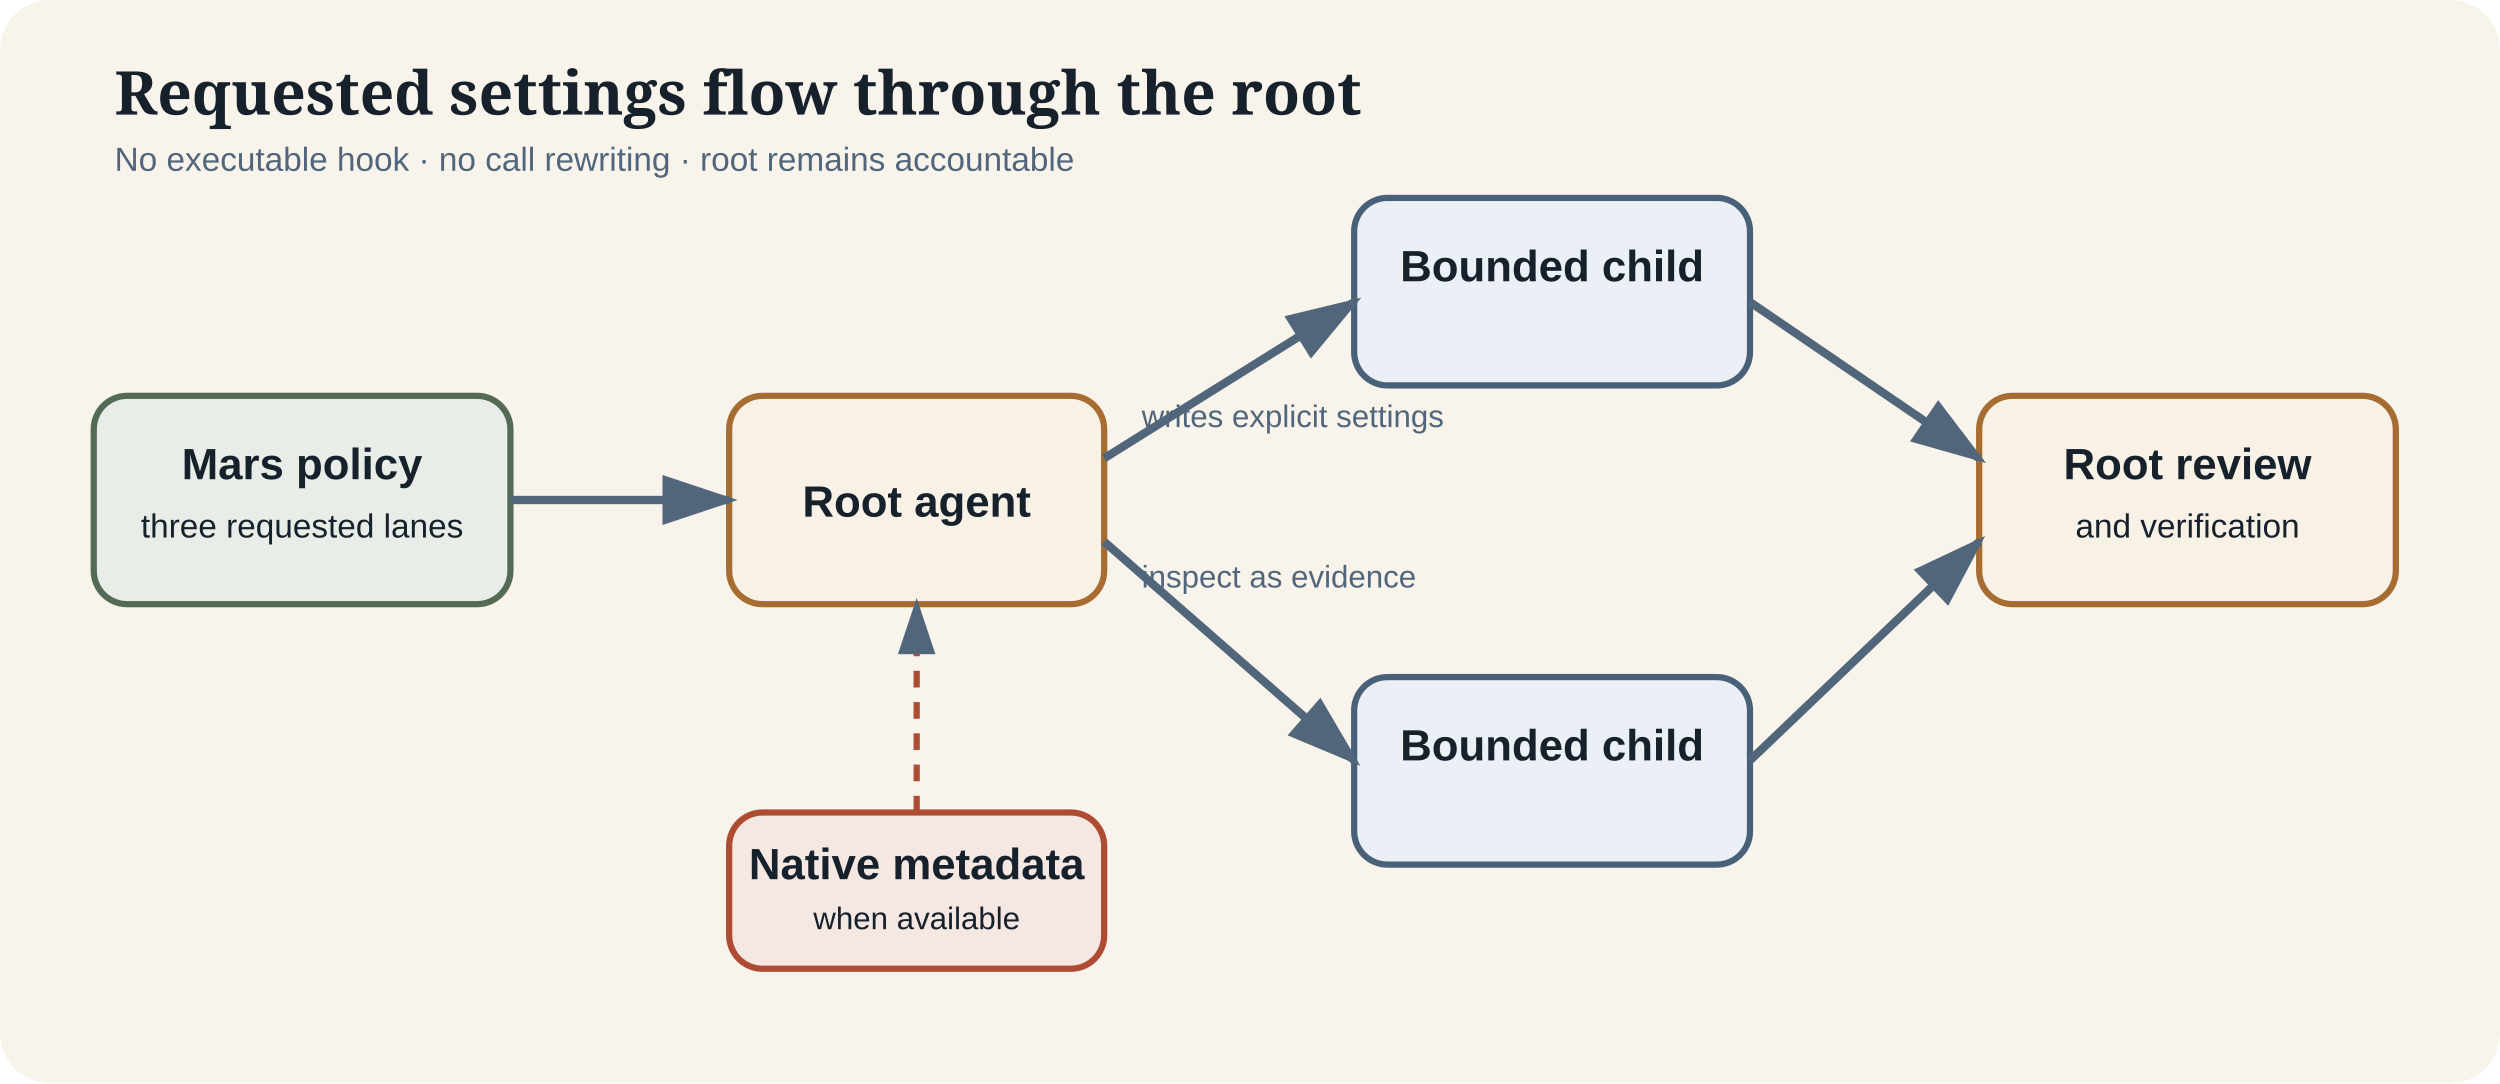
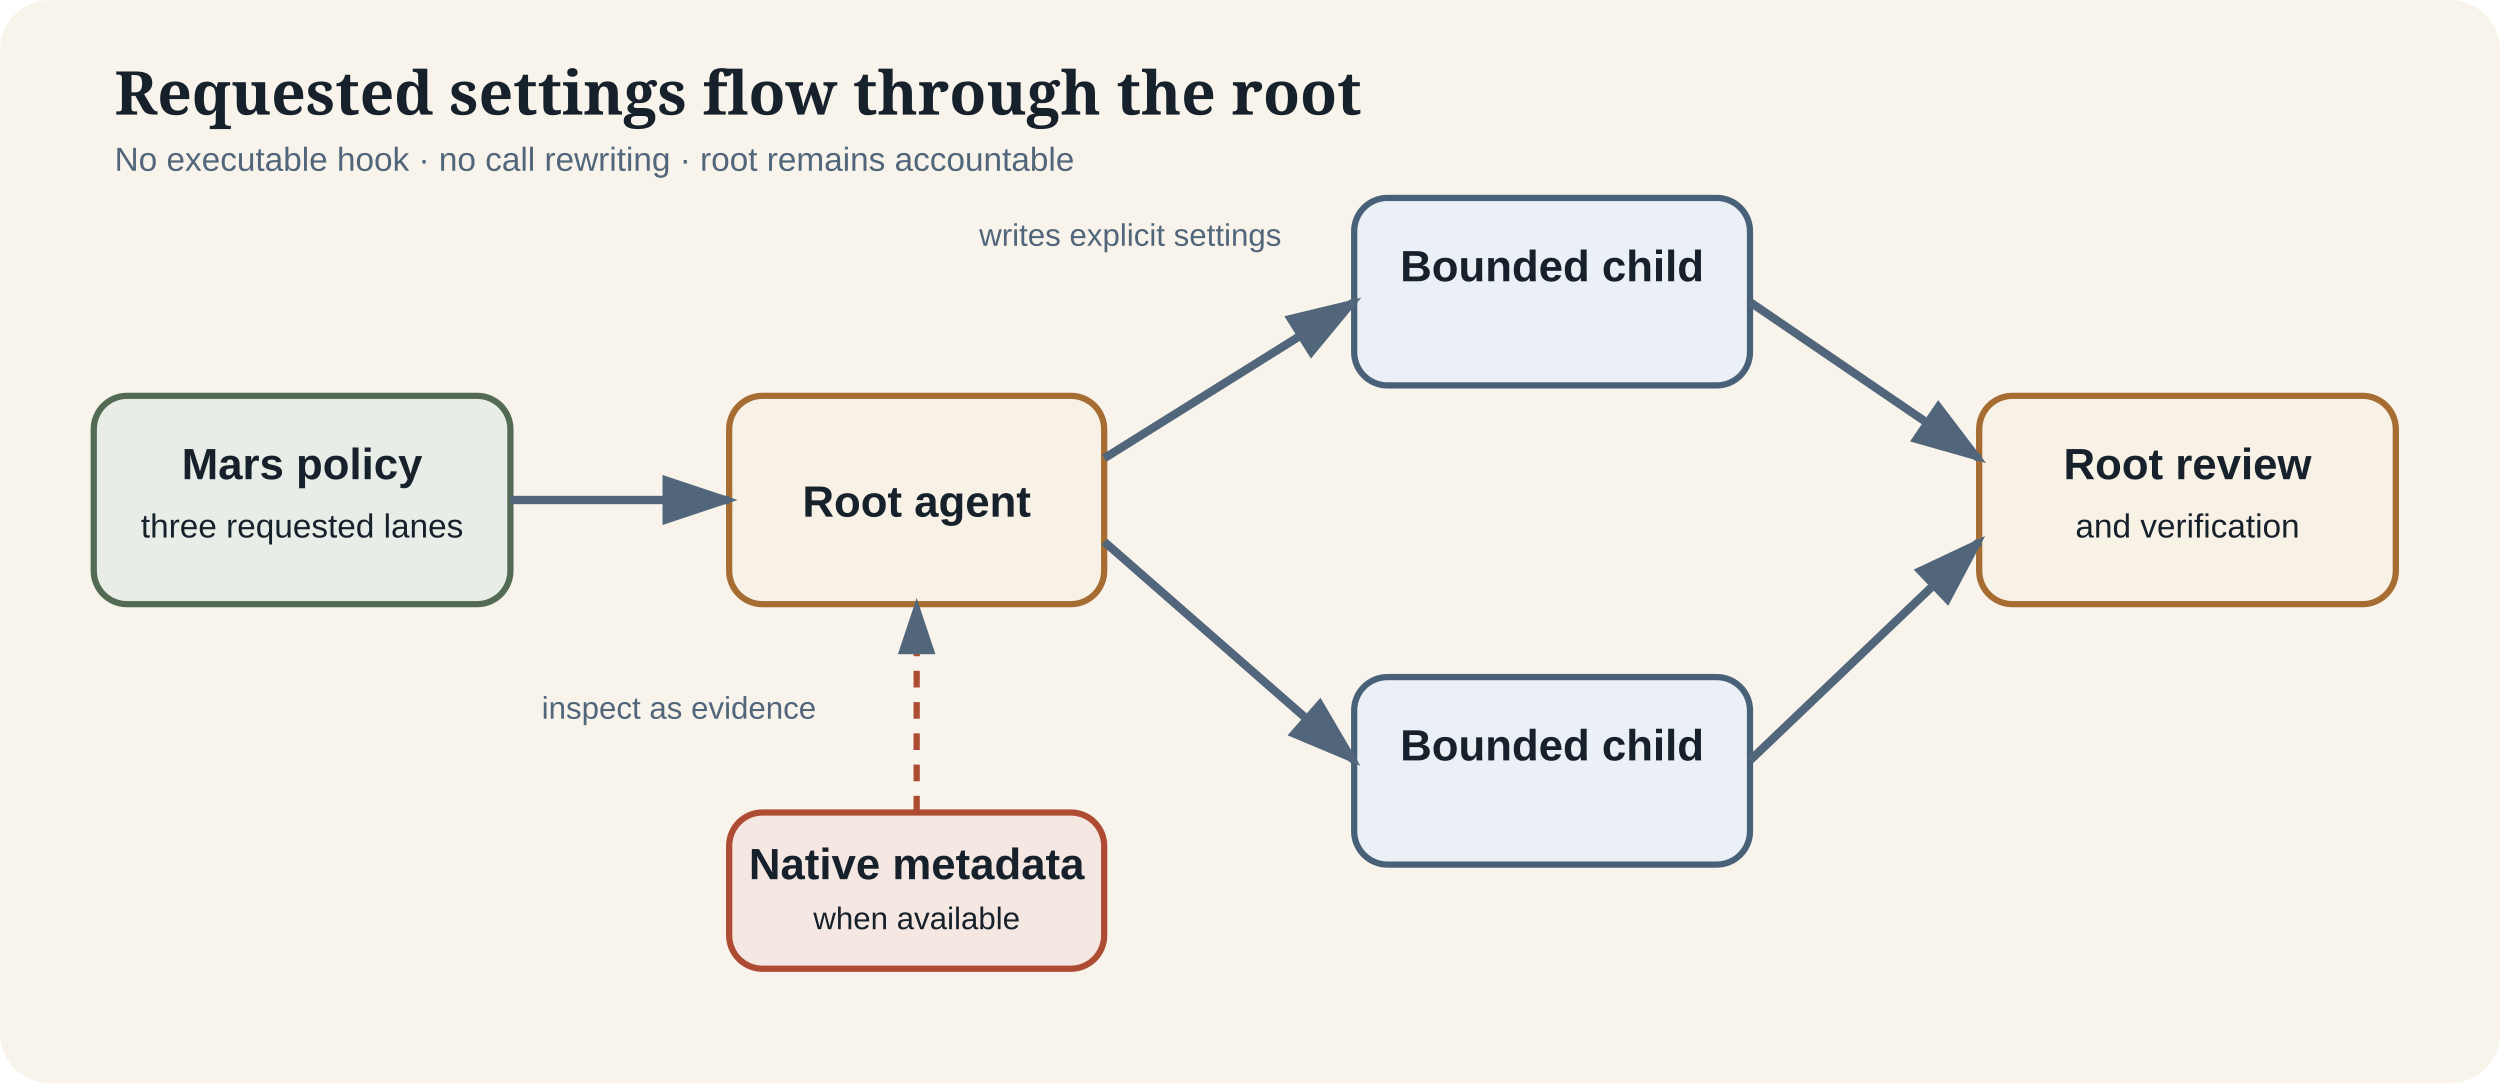
<svg xmlns="http://www.w3.org/2000/svg" width="1200" height="520" viewBox="0 0 1200 520" role="img" aria-labelledby="title desc">
  <defs>
    <marker id="a" markerWidth="10" markerHeight="10" refX="8" refY="3" orient="auto">
      <path d="M0 0L9 3L0 6z" fill="#52667B" />
    </marker>
  </defs>
  <rect width="1200" height="520" rx="24" fill="#F8F4EC" />
-   <g font-family="Arial,sans-serif" text-anchor="middle">
+   <g font-family="Arial, sans-serif" text-anchor="middle">
    <g stroke-width="3">
      <rect x="45" y="190" width="200" height="100" rx="16" fill="#E8EEE7" stroke="#536B55" />
      <rect x="350" y="190" width="180" height="100" rx="16" fill="#F7F1E6" stroke="#A66C31" />
      <rect x="650" y="95" width="190" height="90" rx="16" fill="#EAF0F5" stroke="#496178" />
      <rect x="650" y="325" width="190" height="90" rx="16" fill="#EAF0F5" stroke="#496178" />
      <rect x="950" y="190" width="200" height="100" rx="16" fill="#F7F1E6" stroke="#A66C31" />
      <rect x="350" y="390" width="180" height="75" rx="16" fill="#F5E8E2" stroke="#AD4C32" />
    </g>
    <g fill="#17212B" font-size="21" font-weight="700">
      <text x="145" y="230">Mars policy</text>
      <text x="145" y="258" font-size="16" font-weight="400">three requested lanes</text>
      <text x="440" y="248">Root agent</text>
      <text x="745" y="135">Bounded child</text>
      <text x="745" y="365">Bounded child</text>
      <text x="1050" y="230">Root review</text>
      <text x="1050" y="258" font-size="16" font-weight="400">and verification</text>
      <text x="440" y="422">Native metadata</text>
      <text x="440" y="446" font-size="15" font-weight="400">when available</text>
    </g>
  </g>
  <g fill="none" stroke="#52667B" stroke-width="4" marker-end="url(#a)">
    <path d="M245 240H350" />
    <path d="M530 220L650 145" />
    <path d="M530 260L650 365" />
    <path d="M840 145L950 220" />
    <path d="M840 365L950 260" />
  </g>
  <path d="M440 390V290" fill="none" stroke="#AD4C32" stroke-width="3" stroke-dasharray="8 7" marker-end="url(#a)" />
-   <g font-family="Arial,sans-serif" fill="#52667B" font-size="15">
-     <text x="548" y="205">writes explicit settings</text>
-     <text x="548" y="282">inspect as evidence</text>
+   <g font-family="Arial, sans-serif" fill="#52667B" font-size="15">
+     <text x="470" y="118">writes explicit settings</text>
+     <text x="260" y="345">inspect as evidence</text>
  </g>
-   <text x="55" y="55" font-family="Georgia,serif" font-size="29" font-weight="700" fill="#17212B">Requested settings flow through the root</text>
-   <text x="55" y="82" font-family="Arial,sans-serif" font-size="16" fill="#52667B">No executable hook · no call rewriting · root remains accountable</text>
+   <text x="55" y="55" font-family="Georgia, serif" font-size="29" font-weight="700" fill="#17212B">Requested settings flow through the root</text>
+   <text x="55" y="82" font-family="Arial, sans-serif" font-size="16" fill="#52667B">No executable hook · no call rewriting · root remains accountable</text>
</svg>
